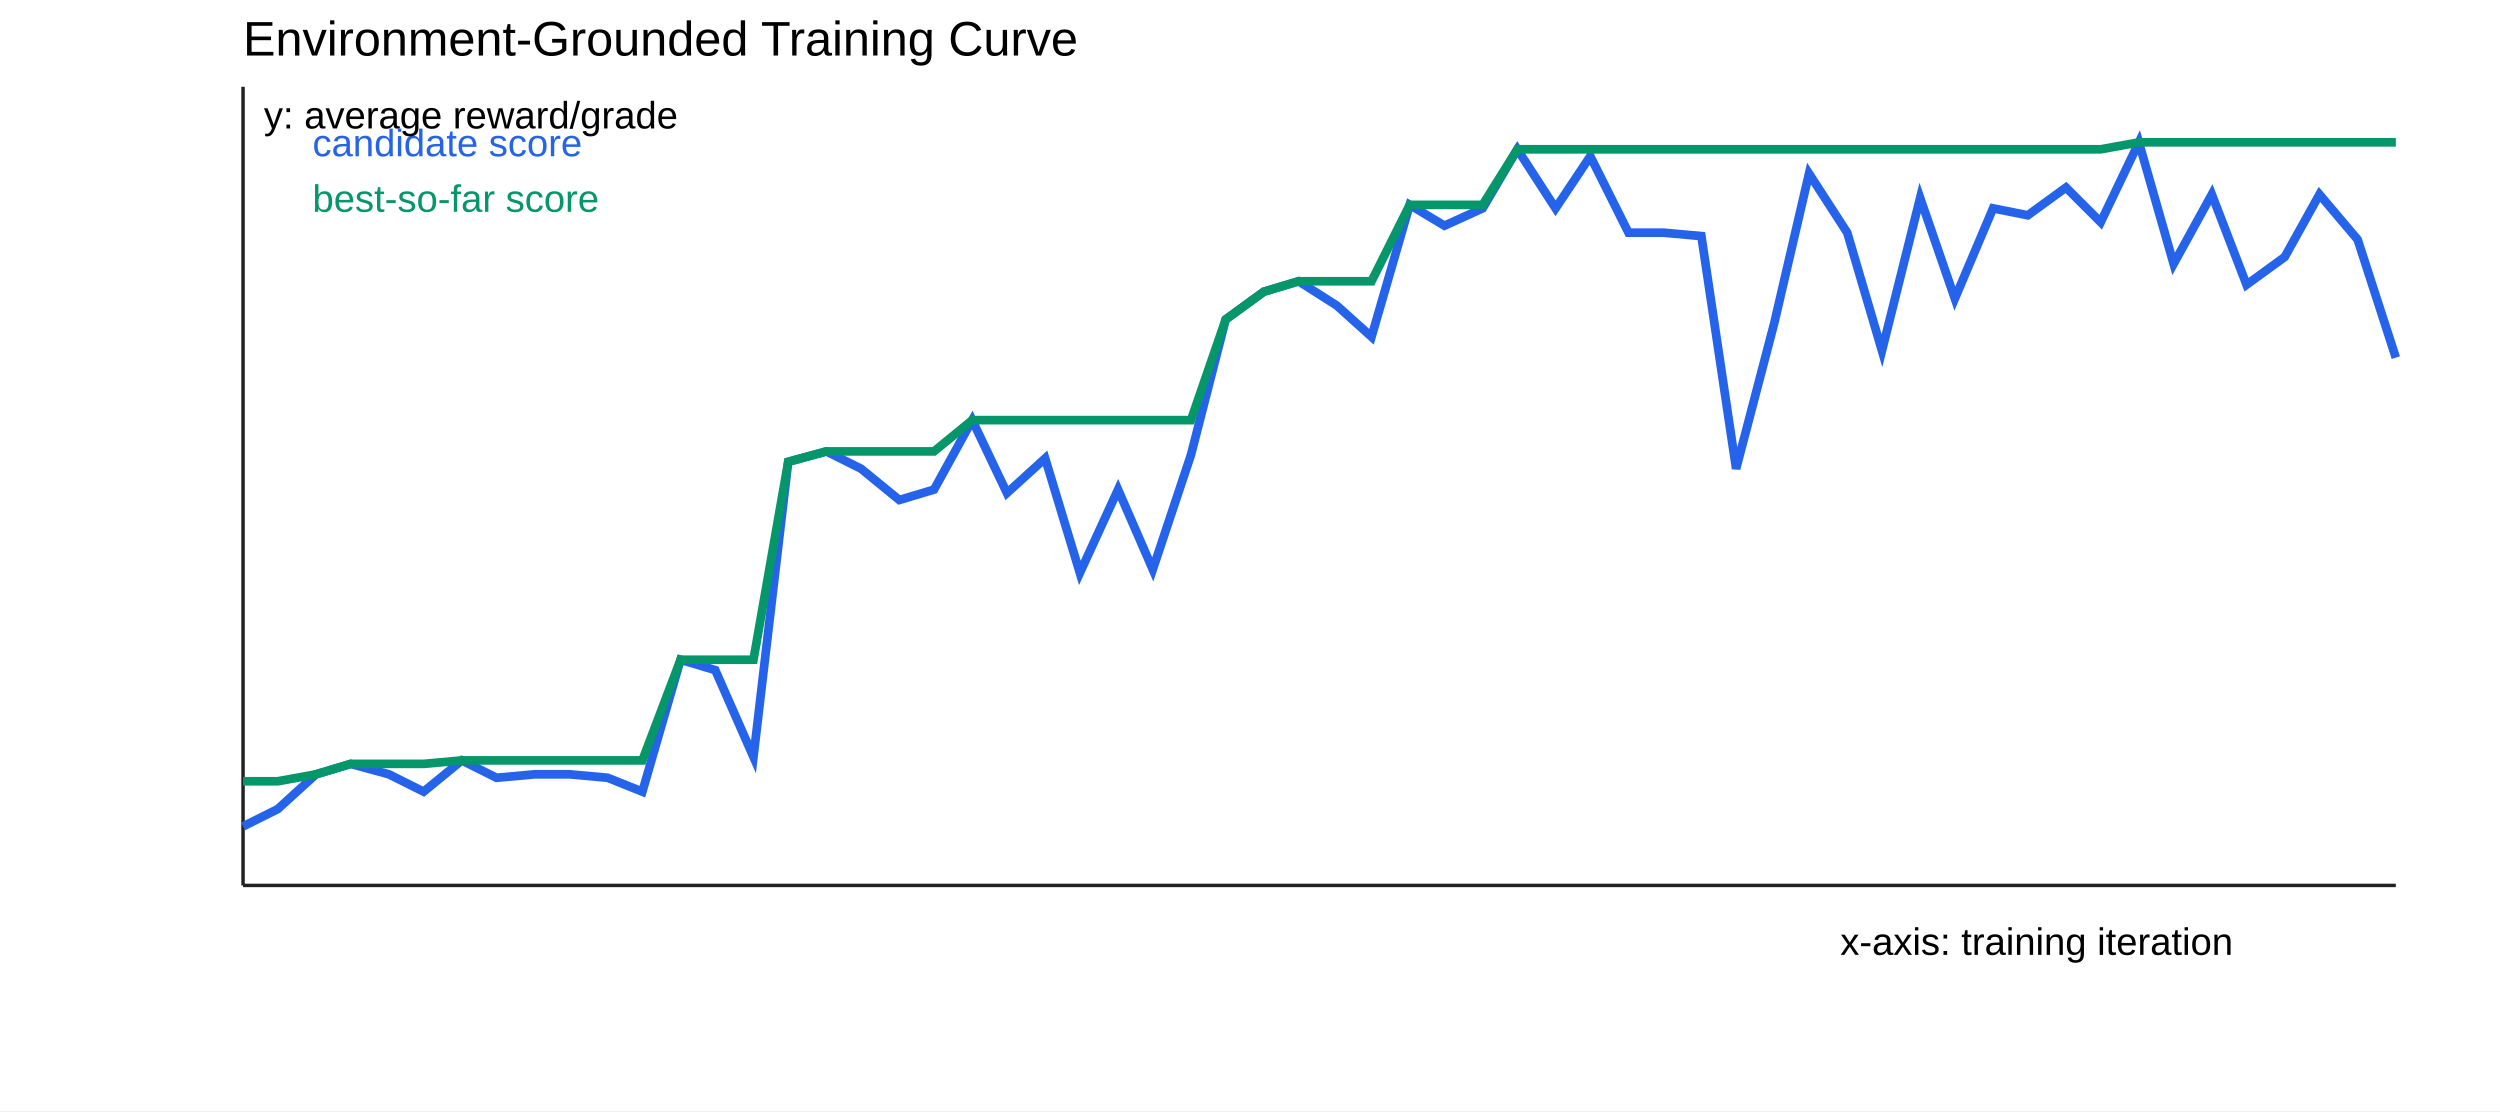
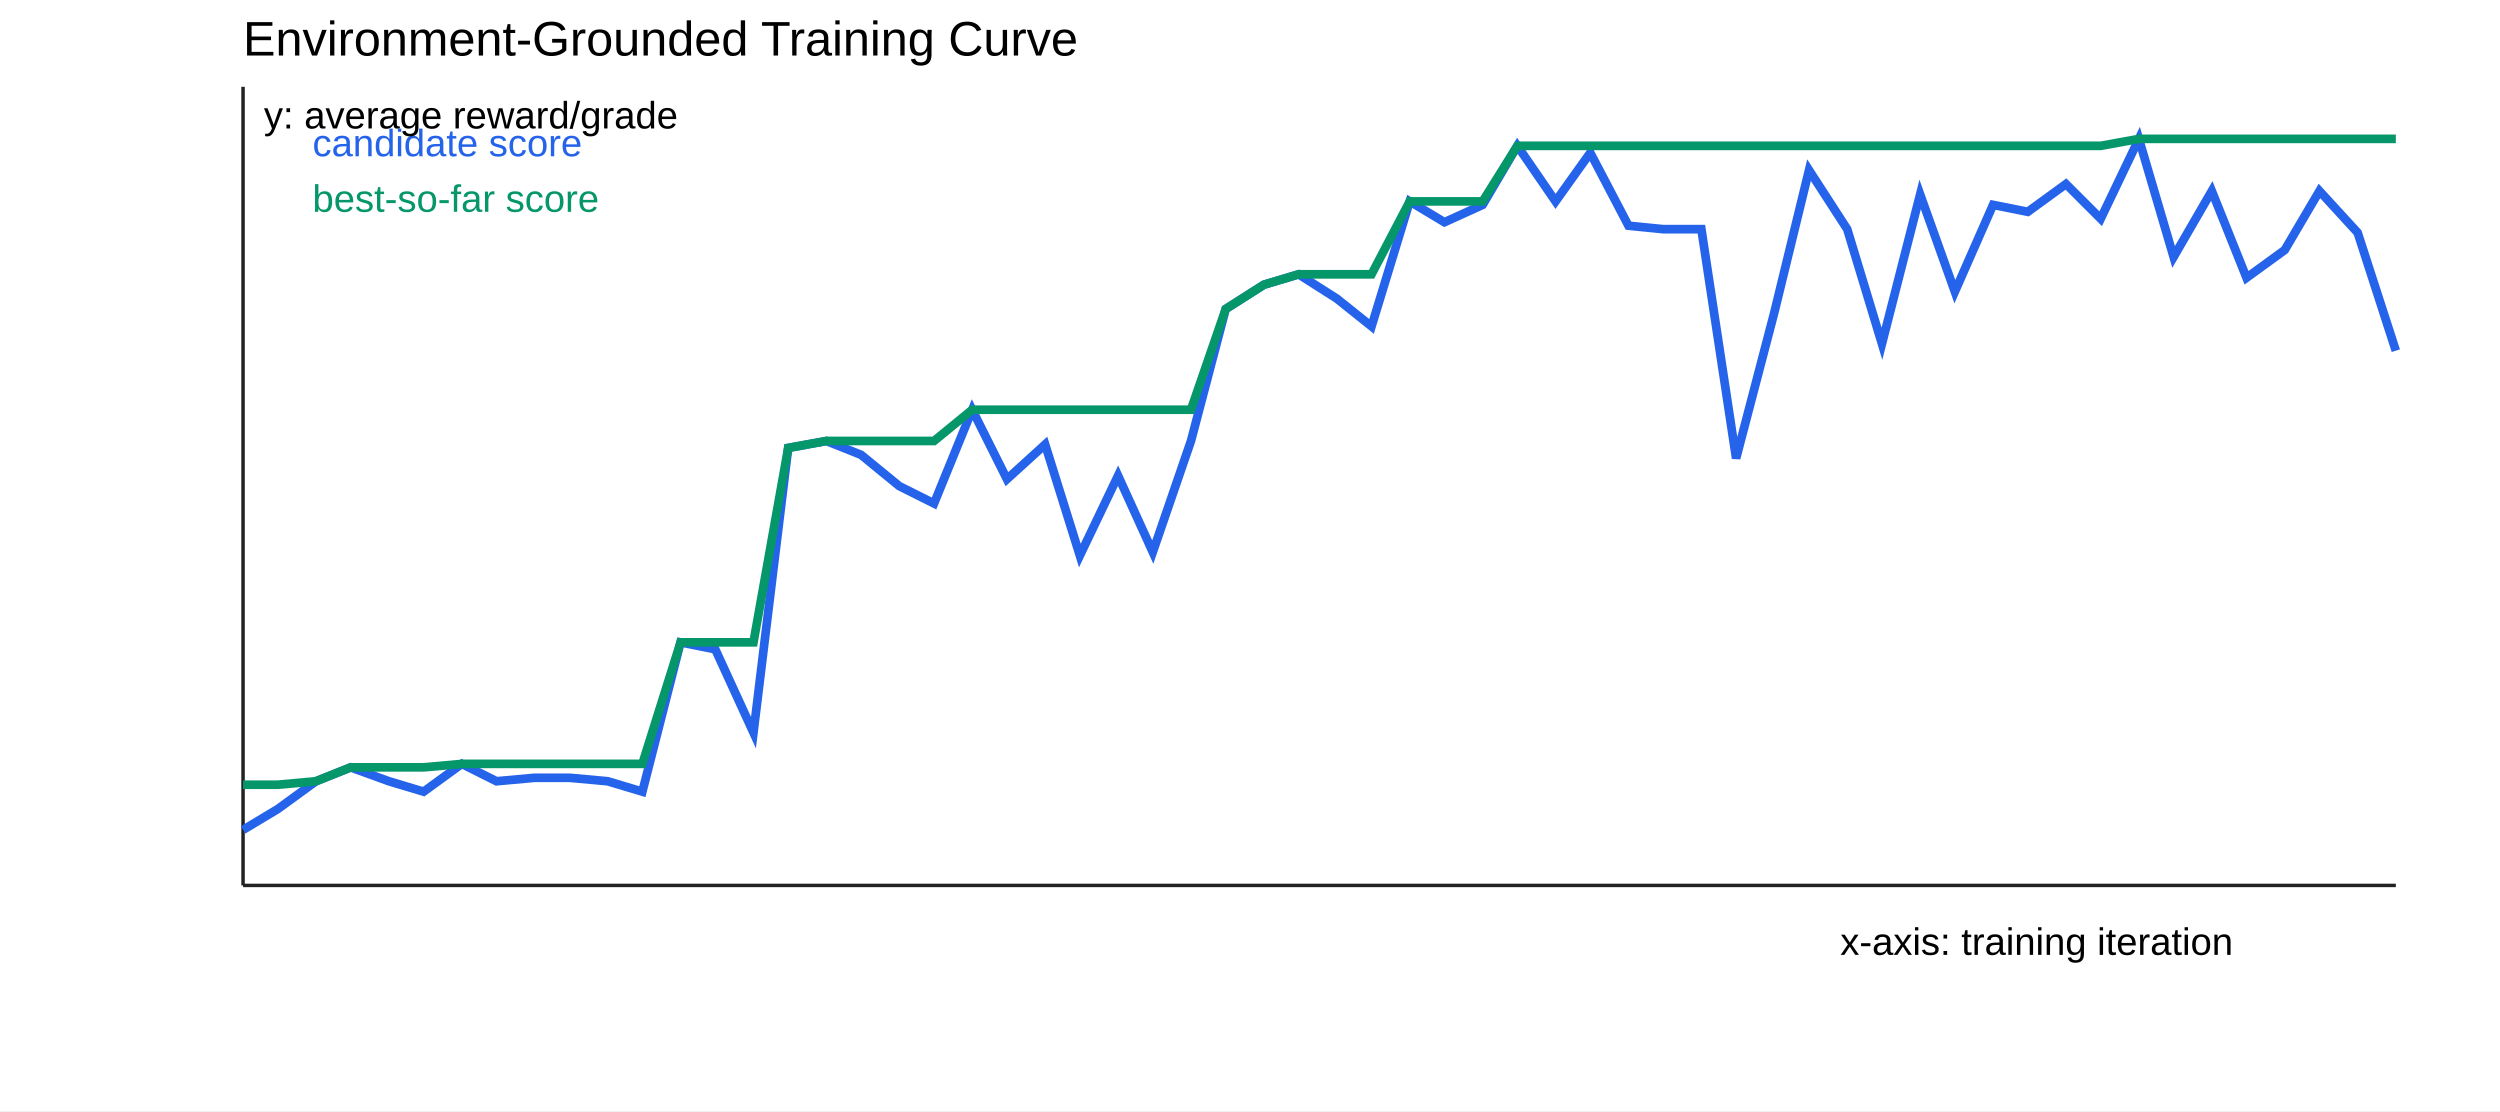
<svg xmlns="http://www.w3.org/2000/svg" width="720" height="320">
  <rect width="100%" height="100%" fill="#ffffff" />
  <text x="70" y="16" font-size="14" font-family="Arial">Environment-Grounded Training Curve</text>
  <line x1="70" y1="255" x2="690" y2="255" stroke="#222" />
  <line x1="70" y1="25" x2="70" y2="255" stroke="#222" />
-   <polyline fill="none" stroke="#2563eb" stroke-width="2.5" points="70,238 80,233 91,223 101,220 112,223 122,228 133,219 143,224 154,223 164,223 175,224 185,228 196,190 206,193 217,218 227,133 238,130 248,135 259,144 269,141 280,121 290,142 301,132 311,165 322,141 332,164 343,131 353,92 364,84 374,81 385,88 395,97 406,59 416,65 427,60 437,43 448,60 458,45 469,67 479,67 490,68 500,135 511,93 521,50 532,67 542,101 553,57 563,86 574,60 584,62 595,54 605,64 616,41 626,76 637,56 647,82 658,74 668,56 679,69 690,103" />
-   <polyline fill="none" stroke="#059669" stroke-width="2.5" points="70,225 80,225 91,223 101,220 112,220 122,220 133,219 143,219 154,219 164,219 175,219 185,219 196,190 206,190 217,190 227,133 238,130 248,130 259,130 269,130 280,121 290,121 301,121 311,121 322,121 332,121 343,121 353,92 364,84 374,81 385,81 395,81 406,59 416,59 427,59 437,43 448,43 458,43 469,43 479,43 490,43 500,43 511,43 521,43 532,43 542,43 553,43 563,43 574,43 584,43 595,43 605,43 616,41 626,41 637,41 647,41 658,41 668,41 679,41 690,41" />
+   <polyline fill="none" stroke="#2563eb" stroke-width="2.5" points="70,239 80,233 91,225 101,221 112,225 122,228 133,220 143,225 154,224 164,224 175,225 185,228 196,185 206,187 217,211 227,129 238,127 248,131 259,140 269,145 280,118 290,138 301,128 311,160 322,137 332,159 343,127 353,89 364,82 374,79 385,86 395,94 406,58 416,64 427,59 437,42 448,58 458,44 469,65 479,66 490,66 500,132 511,90 521,49 532,66 542,99 553,56 563,84 574,59 584,61 595,53 605,63 616,40 626,74 637,55 647,80 658,72 668,55 679,67 690,101" />
+   <polyline fill="none" stroke="#059669" stroke-width="2.5" points="70,226 80,226 91,225 101,221 112,221 122,221 133,220 143,220 154,220 164,220 175,220 185,220 196,185 206,185 217,185 227,129 238,127 248,127 259,127 269,127 280,118 290,118 301,118 311,118 322,118 332,118 343,118 353,89 364,82 374,79 385,79 395,79 406,58 416,58 427,58 437,42 448,42 458,42 469,42 479,42 490,42 500,42 511,42 521,42 532,42 542,42 553,42 563,42 574,42 584,42 595,42 605,42 616,40 626,40 637,40 647,40 658,40 668,40 679,40 690,40" />
  <text x="90" y="45" font-size="11" font-family="Arial" fill="#2563eb">candidate score</text>
  <text x="90" y="61" font-size="11" font-family="Arial" fill="#059669">best-so-far score</text>
  <text x="530" y="275" font-size="11" font-family="Arial">x-axis: training iteration</text>
  <text x="76" y="37" font-size="11" font-family="Arial">y: average reward/grade</text>
</svg>
